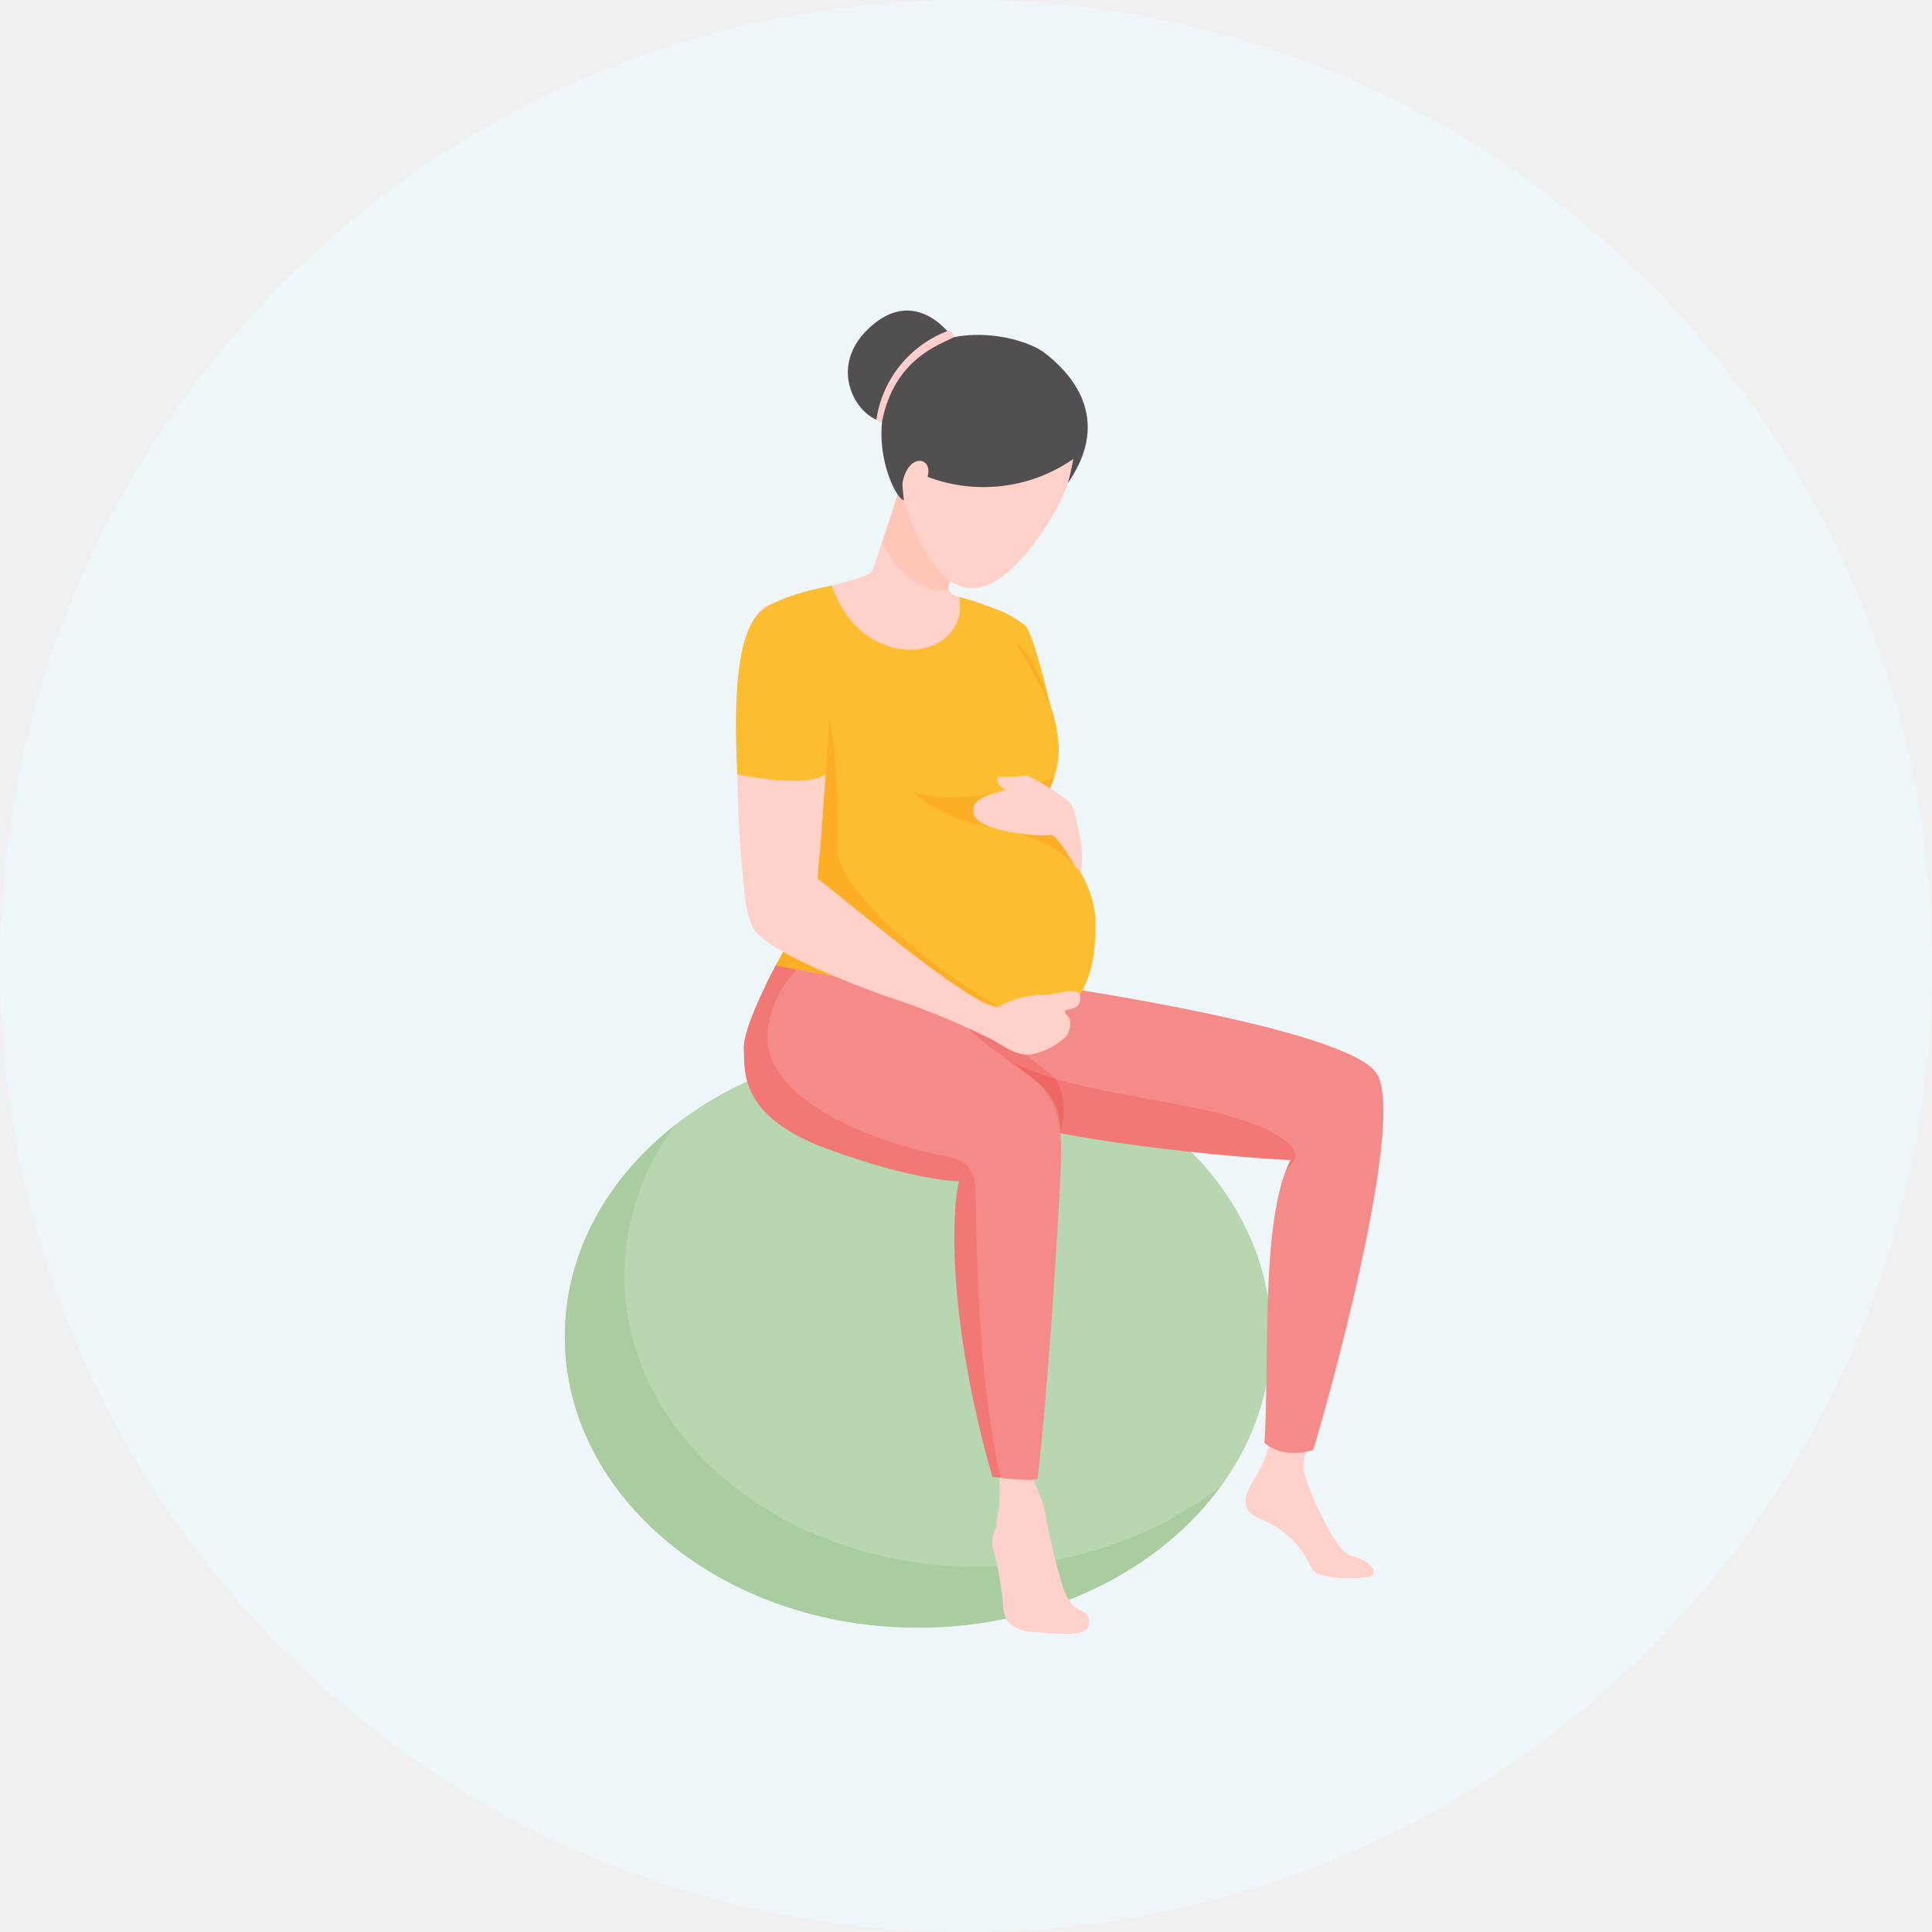
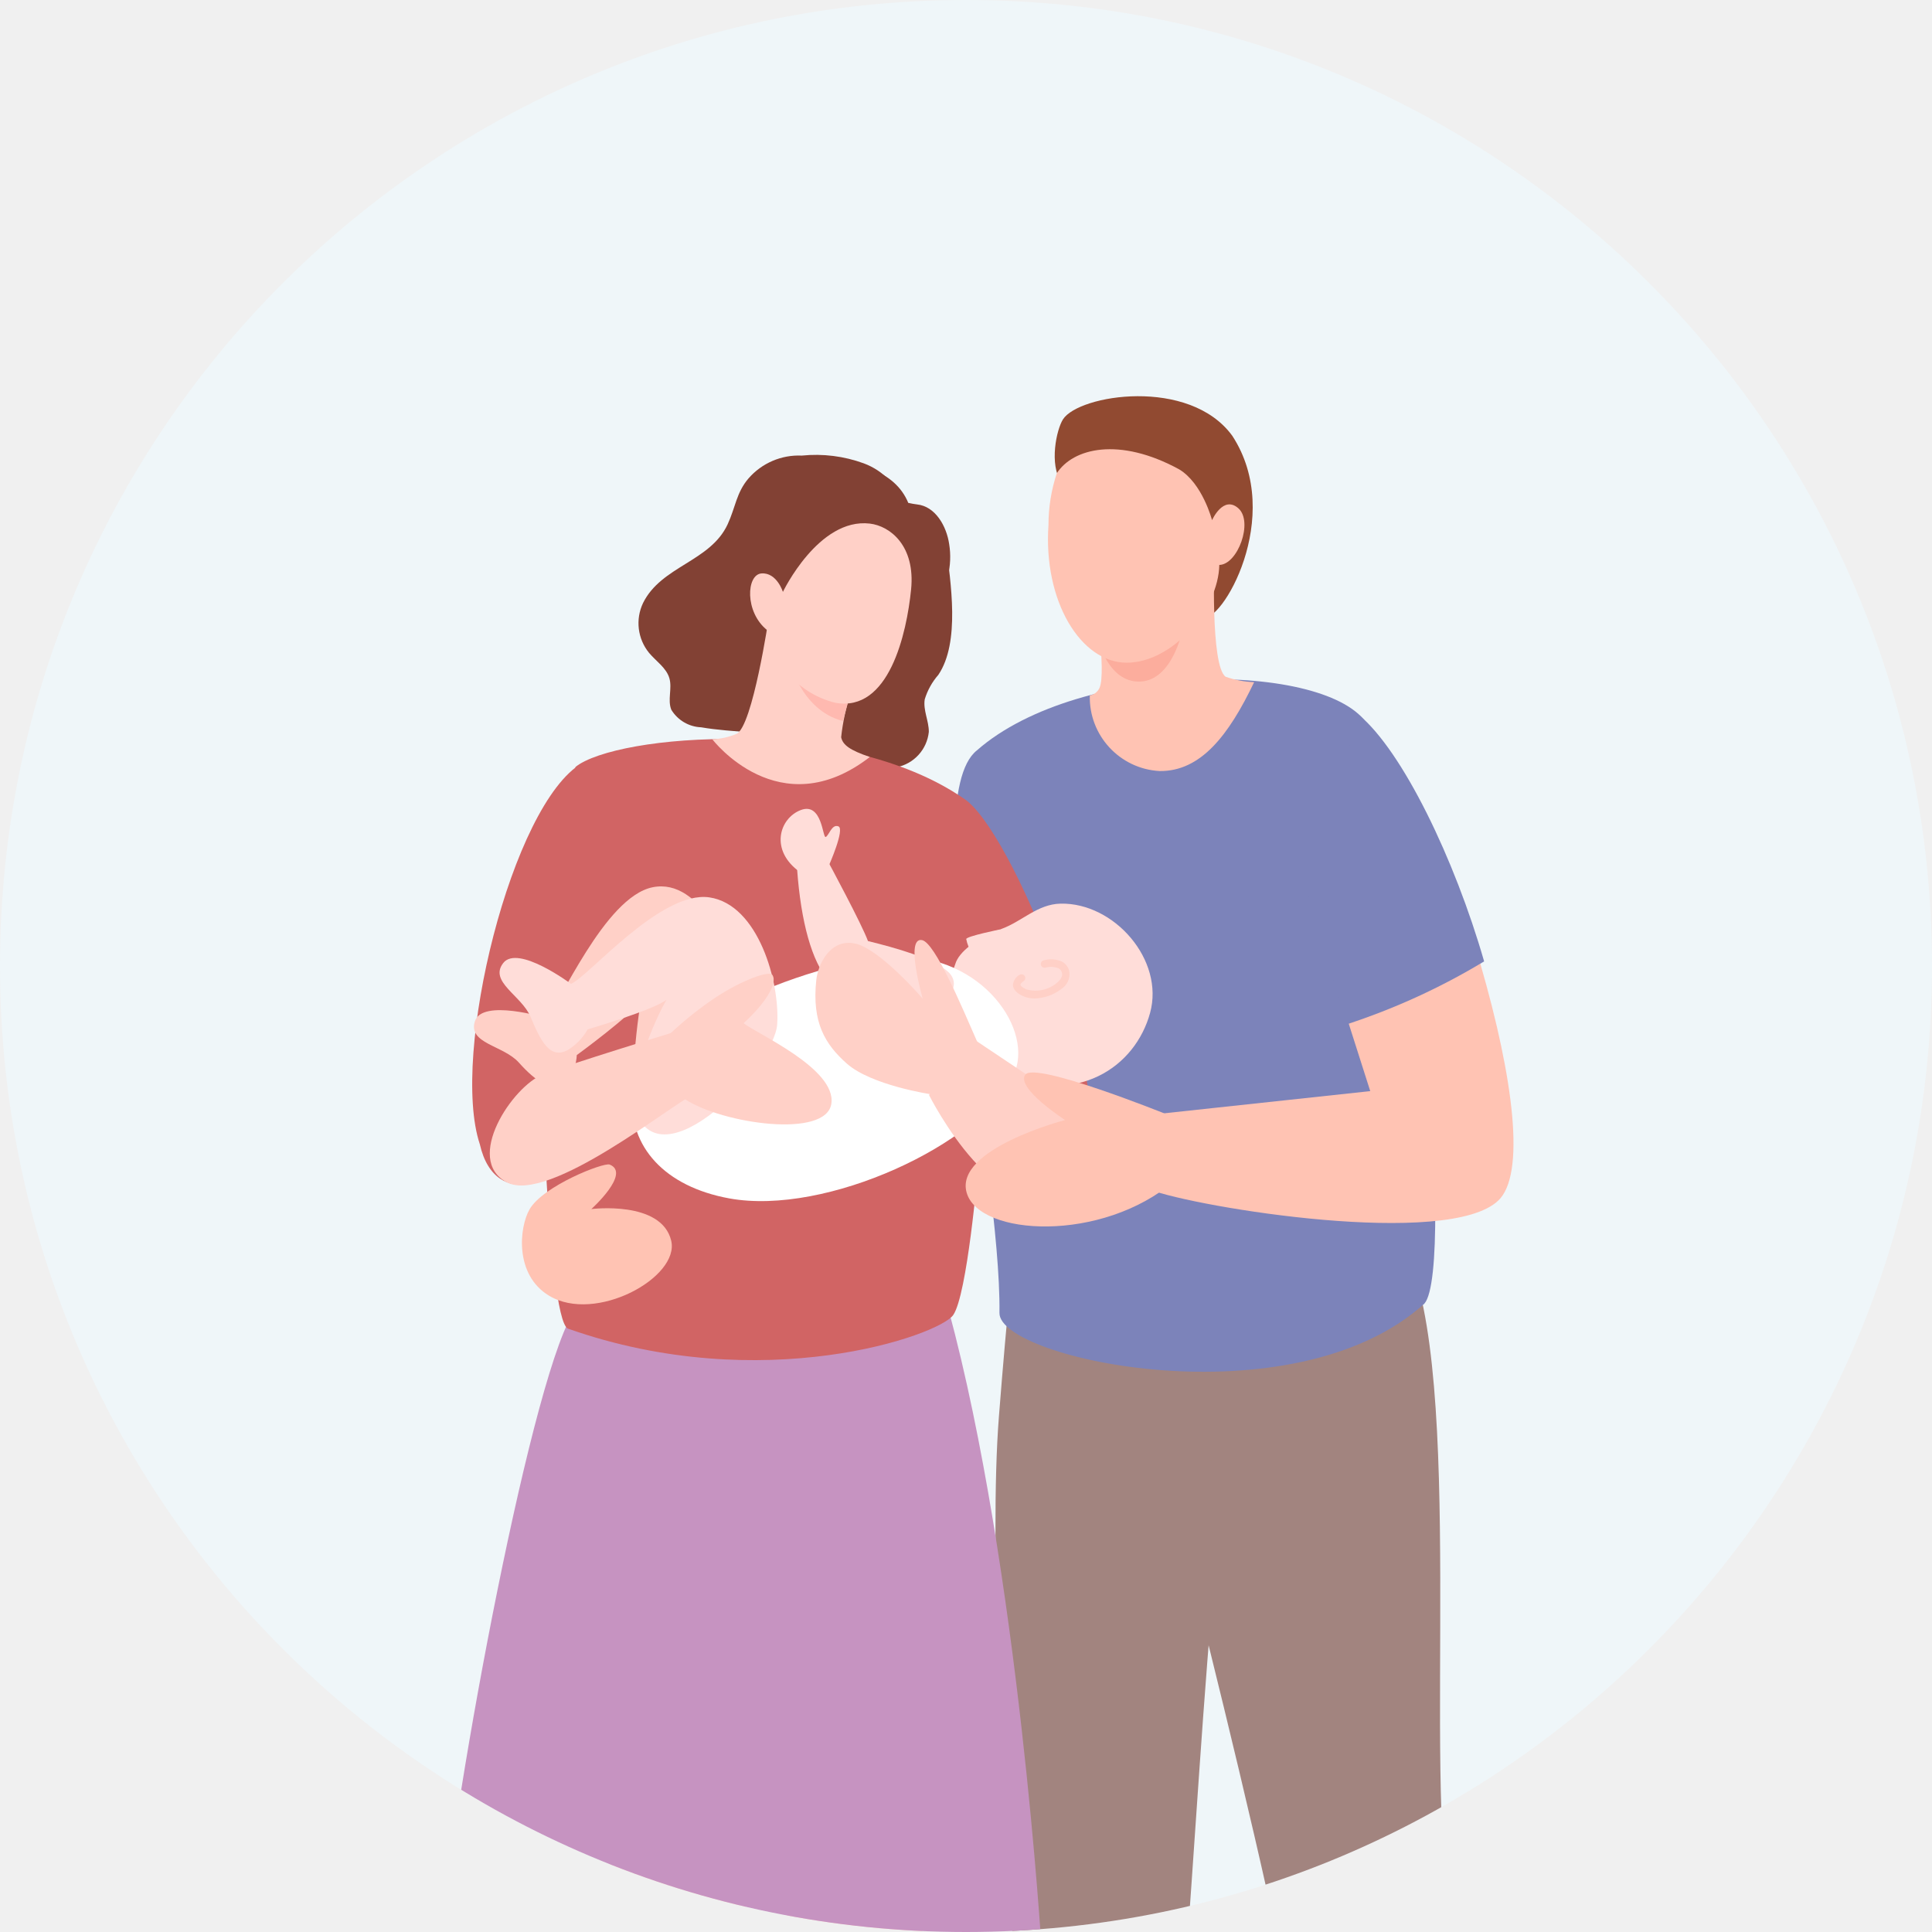
- <svg xmlns="http://www.w3.org/2000/svg" viewBox="0 0 160 160">
-   <g style="isolation:isolate">
-     <g id="f928744a-f2e5-4f0f-b318-e39a73d4619b" data-name="レイヤー 1">
-       <circle cx="80" cy="80" r="80" style="fill:#eff6f9" />
-       <path d="M74.73,39.715s-2.092,6.635-2.502,7.55c-.41.915-8.131,1.945-9.25,3.394,2.126,4.843.671,10.372,13.539,10.105,8.951-.038,9.548-2.669,9.585-3.203A27.264,27.264,0,0,0,84.536,52.032c-.448-.763-3.189-2.225-4.588-2.479-1.964-.356-1.442-1.093-.92-2.084C78.544,45.638,74.73,39.715,74.73,39.715Z" style="fill:#ffd1c8" />
-       <path d="M78.582,48.849c-.124-.37.16-.836.446-1.38-.485-1.83-4.298-7.753-4.298-7.753s-.936,2.97-1.679,5.21C74.201,47.194,76.046,49.126,78.582,48.849Z" style="fill:#ffdcc8;opacity:0.4;mix-blend-mode:multiply" />
-       <ellipse cx="76.02" cy="110.68" rx="29.241" ry="24.113" style="fill:#b8d6b0" />
-       <ellipse cx="76.02" cy="110.68" rx="29.241" ry="24.113" style="fill:#b8d6b0" />
-       <path d="M80.941,129.762c-16.149,0-29.241-10.796-29.241-24.113A20.953,20.953,0,0,1,55.902,93.191c-5.615,4.394-9.123,10.602-9.123,17.489,0,13.317,13.092,24.113,29.241,24.113,10.621,0,19.917-4.67,25.039-11.655A32.68,32.68,0,0,1,80.941,129.762Z" style="fill:#b8d6b0;opacity:0.3;mix-blend-mode:multiply" />
-       <path d="M82.718,121.928a15.65,15.65,0,0,1,0,3.066,4.621,4.621,0,0,0-.168,1.404,2.406,2.406,0,0,0-.252,2.063,27.479,27.479,0,0,1,.784,4.613c.056,1.117.673,2.005,2.69,2.091,2.018.086,4.568.544,4.427-.888-.14-1.433-1.317-.115-2.242-3.066a57.735,57.735,0,0,1-1.513-6.475,22.405,22.405,0,0,0-1.345-3.151Z" style="fill:#ffd1c8" />
-       <path d="M105.261,118.681a8.726,8.726,0,0,1-1.143,3.421c-.959,1.486-1.753,2.984.392,3.734a7.889,7.889,0,0,1,4.119,4.039c.395,1.039,4.345.865,4.853.692.508-.173.508-1.183-1.693-1.76-1.298-.346-3.842-6.3-3.842-7.223a14.802,14.802,0,0,1,.464-2.685Z" style="fill:#ffd1c8" />
-       <path d="M87.035,81.622s24.243,3.47,26.928,7.207-4.401,28.751-5.222,31.268c-2.685.763-4.028-.61-4.028-.61.448-6.482-.373-18.532,2.163-23.413-6.49-.305-22.9-2.059-26.779-4.499-3.879-2.44-7.146-5.11-6.93-9.952C77.996,82.524,87.035,81.622,87.035,81.622Z" style="fill:#f58b88" />
-       <path d="M105.336,93.757C97.703,89.817,81.409,91.684,78.183,82.018a30.815,30.815,0,0,1-5.015-.396c-.216,4.843,3.051,7.512,6.93,9.952,3.879,2.44,20.289,4.195,26.779,4.499a8.724,8.724,0,0,0-.382.86c.226-.252.429-.529.632-.737C107.723,94.977,106.119,94.266,105.336,93.757Z" style="fill:#f58b88;opacity:0.3;mix-blend-mode:multiply" />
-       <path d="M87.371,33.805s4.14,2.745-1.119,10.334S77.562,49.019,75.1,42.27C72.638,35.521,83.119,29.801,87.371,33.805Z" style="fill:#ffd1c8" />
-       <path d="M88.886,38.01a13.031,13.031,0,0,1-12.071,1.477c.485-1.678-1.622-2.029-2.079.53,0,.464.118,1.392.118,1.392-.612.118-3.484-5.354-.575-10.273s10.145-3.508,12.233-1.907c2.089,1.602,5.695,5.343,1.925,10.773A19.984,19.984,0,0,0,88.886,38.01Z" style="fill:#524f50" />
-       <path d="M68.909,58.786c.261-1.34.21-10.028-4.855-8.83,0,0-2.231.093-2.753,5.622A104.548,104.548,0,0,0,61.706,74.329a18.331,18.331,0,0,1,6.205-1.984C68.019,67.933,68.656,60.083,68.909,58.786Z" style="fill:#ffd1c8" />
-       <path d="M68.881,48.499s-4.374.749-5.903,2.16c-1.529,1.411-2.346,5.085-1.922,13.461,3.923.813,6.64.61,7.321,0-.4,4.687-.364,8.643-1.408,10.677s-3.581,6.762-3.581,6.762c9.2,0,14.571,3.966,19.494,3.813,4.923-.152,8.062-2.39,7.836-9.253-.177-4.118-4.328-7.728-4.615-8.338-.287-.61,1.852-3.305,1.553-6.304-.298-3-1.094-4.169-2.685-6.864-1.591-2.695-2.606-4.16-3.147-4.397-.541-.237-2.402-.785-2.402-.785C80.446,54.612,71.589,56.216,68.881,48.499Z" style="fill:#fdbd31" />
-       <path d="M81.825,50.215a9.118,9.118,0,0,1,3.097,1.601c.746.864,2.025,6.472,2.025,6.472H85.843Z" style="fill:#fdbd31" />
-       <path d="M78.866,27.928s-2.97-4.413-6.885-.767c-3.915,3.646-.393,8.258,1.677,7.702C75.728,34.307,78.866,27.928,78.866,27.928Z" style="fill:#524f50" />
-       <path d="M64.247,79.955S61.524,84.939,61.599,86.846s-.373,5.643,6.937,8.313c7.31,2.669,10.891,2.669,10.891,2.669-.597,2.135-1.044,11.211,2.76,24.481,3.655.458,3.74.142,3.74.142.82-6.711,1.73-21.114,1.929-25.995.199-4.881-.796-6.405-4.774-8.948-3.978-2.543-5.085-4.983-5.085-4.983Z" style="fill:#f58b88" />
-       <path d="M80.777,98.504c-.038-1.887-1.021-2.472-2.543-2.763-4.168-.799-11.78-3.253-14.073-7.474-1.31-2.232-.377-5.766,1.851-7.982l-1.765-.33S61.524,84.939,61.599,86.846s-.373,5.643,6.937,8.313c7.31,2.669,10.891,2.669,10.891,2.669-.597,2.135-1.044,11.211,2.76,24.481.24.03.464.057.674.08C81.081,114.618,80.903,104.846,80.777,98.504Z" style="fill:#f58b88;opacity:0.3;mix-blend-mode:multiply" />
-       <path d="M78.983,27.927s-.069-.629-.527-.507a9.312,9.312,0,0,0-5.879,7.333c.292.358.473.137.473.137C74.106,29.594,77.954,28.522,78.983,27.927Z" style="fill:#fececc" />
-       <path d="M87.81,93.851a4.885,4.885,0,0,0-2.008-4.309C83.443,87.741,80.416,85.669,80.158,85.099c1.83.193,4.814,2.176,6.753,3.777S87.81,93.851,87.81,93.851Z" style="fill:#f58b88;opacity:0.3;mix-blend-mode:multiply" />
-       <path d="M68.377,64.12l.333-4.757a55.317,55.317,0,0,1,.634,10.715c-.294,3.497,8.154,10.468,13.252,13.184-2.921.124-14.907-2.887-18.35-3.307,1.853-3.611,3.209-3.931,3.466-7.17C67.94,69.925,68.236,66.399,68.377,64.12Z" style="fill:#fdbd31;opacity:0.3;mix-blend-mode:multiply" />
-       <path d="M88.338,83.635c.186-.038,1.274-.119,1.125-1.11-.149-.992-2.204-.042-2.95-.156a8.181,8.181,0,0,0-3.917,1.042c-2.462-.191-13.578-9.749-14.884-10.626.002-.14.068-1.003.072-1.15-2.137.306-4.057,1.609-6.079,2.694a7.895,7.895,0,0,0,.676,2.565c1.305,2.059,9.175,5.033,12.345,6.063a63.608,63.608,0,0,1,7.311,3.073c.82.381,2.263,1.678,3.68,1.22a5.586,5.586,0,0,0,2.585-1.433c.261-.381.522-1.258.149-1.64C88.079,83.796,88.152,83.673,88.338,83.635Z" style="fill:#ffd1c8" />
-       <path d="M87.285,64.42s-7.444,2.683-11.696,1.158c5.056,4.385,9.193,1.602,13.787,6.456C86.231,67.837,86.474,66.352,87.285,64.42Z" style="fill:#fdbd31;opacity:0.3;mix-blend-mode:multiply" />
-       <path d="M89.517,72.28a8.572,8.572,0,0,0-.091-3.062c-.362-1.509-.348-2.54-1.247-3.094a20.556,20.556,0,0,0-3.078-1.9,15.143,15.143,0,0,1-2.134.095c-.571-.123-.487.758.308,1.068-1.06.426-3.046.627-2.629,2.059.416,1.432,5.451,1.889,6.325,1.694C87.601,69,89.16,72.194,89.517,72.28Z" style="fill:#ffd1c8" />
-       <path d="M87.049,58.566a54.434,54.434,0,0,0-2.907-5.295C85.566,54.026,86.887,58.074,87.049,58.566Z" style="fill:#fdbd31;opacity:0.3;mix-blend-mode:multiply" />
-     </g>
+ <svg xmlns="http://www.w3.org/2000/svg" id="b2e1f6b5-0611-4a05-b5a0-185d4940f2da" data-name="レイヤー 1" viewBox="0 0 160 160">
+   <defs>
+     <clipPath id="acb4ed45-3cb3-46c6-83a8-a81402a205a3">
+       <circle cx="80" cy="80" r="80" style="fill:none" />
+     </clipPath>
+   </defs>
+   <circle cx="80" cy="80" r="80" style="fill:#eff6f9" />
+   <g style="clip-path:url(#acb4ed45-3cb3-46c6-83a8-a81402a205a3)">
+     <path d="M75.431,118.579s3.37,28.875,2.414,35.388c-1.107,7.546-14.932,45.391-14.932,45.391s4.392,11.638,6.477,12.845c3.867,2.24,3.721,4.611,3.721,4.611s-5.375.922-7.718,0c-2.343-.922-8.407-10.803-8.407-10.803l-.689-5.006,2.147-3.766s1.958-29.679,7.195-39.56l-6.385-34.796" style="fill:#ffc7c0" />
+     <path d="M67.155,122.682s-4.019,28.501-5.466,35.616c-1.447,7.114-3.323,42.246-3.323,42.246s4.548,11.363,5.995,12.055,4.548,3.557,4.238,5.039c-.31,1.482-8.166.556-9.406-.414-1.24-.97-5.469-8.075-5.469-8.075l.301,6.809h-.827s-2.067-6.818-2.067-7.905,2.067-6.225,2.067-6.225-6.941-30.974-2.806-46.784c.414-11.264-4.864-29.788-3.775-37.595" style="fill:#ffd0c7" />
+     <path d="M98.358,103.51l18.019-.022c5.014,10.152,1.46,44.106,3.767,54.533,2.268,10.252.996,40.644-.611,48.215-3.223,1.388-8.87-.001-8.87-.001s-1.476-29.474-4.39-43.433c-2.788-13.352-7.748-32.809-7.748-32.809s-.107.936-.282,2.486C97.849,122.851,98.875,112.915,98.358,103.51Z" style="fill:#a2847f" />
+     <path d="M82.724,117.334c.712-9.089,1.214-13.373,1.214-13.373l15.692-.019c.518,9.405.596,16.956.989,26.584-.744,6.561-1.966,26.561-2.391,31.612-.525,6.245.678,15.242-4.445,43.434-1.749,2.862-9.533.037-9.533.037s.347-33.802-.367-44.931C83.086,148.258,81.887,128.024,82.724,117.334Z" style="fill:#a2847f" />
+     <path d="M74.945,41.983A5.606,5.606,0,0,0,71.535,38.373a11.541,11.541,0,0,0-5.136-.643,5.51,5.51,0,0,0-4.413,1.893c-1.003,1.171-1.079,2.4-1.723,3.791-1.441,3.113-5.488,3.448-7.008,6.524a3.886,3.886,0,0,0,.495,4.127c.583.699,1.439,1.241,1.687,2.109.241.842-.167,1.785.156,2.6a3.031,3.031,0,0,0,2.473,1.458c2.66.458,5.44.301,8.005,1.125,1.368.439,2.629,1.145,3.966,1.666a7.117,7.117,0,0,0,4.218.516,3.33,3.33,0,0,0,2.666-2.929c.007-.911-.487-1.8-.337-2.7a5.535,5.535,0,0,1,1.127-2.024c1.819-2.699,1.021-7.621.628-10.825-.532-.017-.586,1.254-1.053,1.005" style="fill:#824134" />
+     <path d="M47.716,108.389c-3.45,4.242-10.178,40.297-11.213,52.552,18.976,9.74,49.77.628,49.77.628s-1.898-31.617-7.72-53.121" style="fill:#c693c1" />
+     <path d="M80.901,62.144c-5.136,4.054,2.02,34.424,1.87,46.591-.048,3.847,24.324,9.057,35.192-.776,2.588-2.976-.853-41.445-4.658-47.872C110.114,54.695,89.441,54.639,80.901,62.144Z" style="fill:#7c83ba" />
+     <path d="M87.904,39.967c-1.035-1.509-.41-4.399.129-5.24,1.311-2.045,10.459-3.515,14.017,1.359,4.399,6.728-.992,15.72-2.458,15.03" style="fill:#914a31" />
+     <path d="M48.212,63.191c-5.822,3.364-10.933,24.195-8.475,31.57,1.294,5.693,6.987,3.105,8.669,0s4.658-19.408,4.658-19.408" style="fill:#d16464" />
+     <path d="M47.662,63.515c3.364-2.717,22.135-4.291,32.141,2.609C83.771,68.625,92.292,89.813,89.938,95.667c-2.523,6.275-8.96,1.272-8.96,1.272s-.873,10.286-2.038,11.968-15.806,6.814-31.915,1.121c-1.747-.884-2.372-26.351-2.372-26.351" style="fill:#d16464" />
+     <path d="M90.254,57.59A6.111,6.111,0,0,0,96.037,63.855c3.396.035,5.713-2.938,7.824-7.36a8.157,8.157,0,0,1-2.358-.448c-1.285-.896-.926-9.938-.926-9.938l-9.975,2.794s1.061,6.791.448,8.077A1.072,1.072,0,0,1,90.254,57.59Z" style="fill:#ffc3b3" />
+     <path d="M92.314,51.928l-1.37,1.016s.806,3.608,3.488,3.5,3.488-4.246,3.488-4.246Z" style="fill:#fcad9d" />
+     <path d="M97.65,38.867c-4.981-2.717-8.798-1.747-10.133.332a13.663,13.663,0,0,0-.686,4.267c-.444,6.296,2.662,11.416,6.477,11.416s7.595-4.441,7.67-8.097c1.528-.025,2.831-3.581,1.578-4.69s-2.18.983-2.18.983S99.591,40.031,97.65,38.867Z" style="fill:#ffc3b3" />
+     <path d="M122.578,79.752a49.605,49.605,0,0,1-10.998,4.658l1.898,5.952L94.243,92.432a40.828,40.828,0,0,1,.949,6.081c4.011,1.509,24.755,4.873,28.896.906C126.335,97.265,125.395,89.461,122.578,79.752Z" style="fill:#ffc3b3" />
+     <path d="M112.53,59.196,108.26,73.801l3.228,11.043a55.183,55.183,0,0,0,11.421-5.226C120.465,71.127,116.152,62.205,112.53,59.196Z" style="fill:#7c83ba" />
+     <path d="M73.401,41.744c.795-.511,1.611-.07,2.55.031,1.512.162,2.438,1.789,2.657,3.294a6.616,6.616,0,0,1-1.225,5.003,5.092,5.092,0,0,1-4.661,1.941c-.496-.079-1.07-.354-1.092-.855-2.199,2.709-4.172,4.522-7.565,5.334a1.238,1.238,0,0,1-.527.045c-.266-.053-.427-.306-.638-.477-2.716-2.217-3.147-5.191-3.027-8.057a9.014,9.014,0,0,1,1.336-4.671c1.083-1.907,4.349-5.081,8.545-4.95,1.708.053,5.05.863,5.739,4.158" style="fill:#824134" />
+     <path d="M63.673,51.115s-1.337,9.014-2.67,9.658a5.864,5.864,0,0,1-2.01.452s5.539,7.273,13.042,1.465c-1.666-.566-2.244-1.001-2.374-1.638a17.564,17.564,0,0,1,.795-3.656Z" style="fill:#ffd0c7" />
+     <path d="M70.2,58.274l-4.86-3.742s.89,4.266,4.466,5.177C70.062,58.781,70.2,58.274,70.2,58.274Z" style="fill:#ffb9b0" />
+     <path d="M72.034,43.361c1.69.199,3.781,1.845,3.419,5.457s-1.817,10.219-6.292,9.379a7.584,7.584,0,0,1-5.632-6.014c-1.876-1.5-1.722-4.613-.458-4.695s1.766,1.53,1.766,1.53S67.787,42.861,72.034,43.361Z" style="fill:#ffd0c7" />
+     <path d="M79.113,79.839c.29-1.015,1.782-2.159,3.882-2.933,1.639-.604,2.933-2.027,4.83-2.07,4.442-.101,8.626,4.658,7.418,9.057s-5.934,7.887-12.938,5.003C76.439,86.48,79.113,79.839,79.113,79.839Z" style="fill:#ffddd9" />
+     <path d="M82.822,76.971s-2.798.566-2.803.798a3.283,3.283,0,0,0,.474,1.164" style="fill:#ffddd9" />
+     <path d="M85.674,82.687A2.264,2.264,0,0,1,84.717,82.492c-.534-.249-.813-.556-.829-.912a1.053,1.053,0,0,1,.546-.846.311.311,0,1,1,.313.537c-.101.061-.242.198-.238.281.004.059.106.206.471.376a2.755,2.755,0,0,0,2.528-.513c.161-.13.525-.469.445-.817a.598.598,0,0,0-.28-.407,1.736,1.736,0,0,0-1.099-.054.311.311,0,0,1-.171-.597,2.23,2.23,0,0,1,1.586.116,1.221,1.221,0,0,1,.57.803,1.459,1.459,0,0,1-.659,1.44A3.751,3.751,0,0,1,85.674,82.687Z" style="fill:#ffd0c7" />
+     <path d="M61.948,82.534c-1.359-3.558-3.873-9.858-7.892-9.057s-7.739,9.863-8.863,10.816c0,0-5.248-1.599-5.86.271s2.355,1.995,3.639,3.436c1.412,1.585,2.922,2.665,4.076,1.434a3.848,3.848,0,0,0,.719-2.056s4.629-3.38,5.319-4.521c-.526,2.938-1.084,9.452-.194,10.782" style="fill:#ffd0c7" />
+     <path d="M52.352,90.75c-.259,4.205,2.674,7.515,8.043,8.496,8.022,1.466,20.761-4.515,23.526-10.178,1.811-3.709-2.588-10.027-9.639-9.833C66.655,79.445,52.654,85.836,52.352,90.75Z" style="fill:#fff" />
+     <path d="M68.653,71.661s1.33-3.003.783-3.225-.787.758-1.052.878-.284-2.904-2.066-2.229-2.613,3.355-.042,5.157" style="fill:#ffddd9" />
+     <path d="M77.559,82.88c-2.219.618-7.502-.033-8.934-1.663-1.378-1.569-2.292-4.805-2.614-9.252.397-.55,2.596-.557,2.596-.557s2.765,5.122,3.274,6.526c2.309.567,5.496,1.456,6.686,2.592C79.28,81.209,79.208,82.421,77.559,82.88Z" style="fill:#ffddd9" />
+     <path d="M80.364,85.876l9.273,6.21a5.886,5.886,0,0,1-1.509,5.779c-5.175,4.787-11.192-7.181-11.192-7.181" style="fill:#ffd0c7" />
+     <path d="M67.601,81.163c-.377,3.525.741,5.335,2.534,6.923,2.034,1.801,6.944,2.534,6.944,2.534s3.186-1.389,3.845-4.356c-1.236-2.802-3.484-8.212-4.572-8.41-1.423-.259.067,4.854.067,4.854s-3.57-4.161-5.631-4.574S67.737,79.893,67.601,81.163Z" style="fill:#ffd0c7" />
+     <path d="M96.443,92.216s-10.76-4.334-11.537-3.213,3.299,3.752,3.299,3.752-9.186,2.394-8.151,6.016,11.213,4.162,17.208-.97" style="fill:#ffc3b3" />
+     <path d="M52.546,91.785c-.483-1.526,1.164-6.404,2.652-8.992-1.035.841-6.534,2.458-6.534,2.458a4.64,4.64,0,0,1-1.639,1.704c-1.483.803-2.243-.733-3.084-2.739-.746-1.78-3.472-2.911-2.264-4.464s5.607,1.725,5.607,1.725c1.38-.518,7.418-7.763,11.472-7.159s5.845,7.056,5.607,10.523C64.126,88.292,54.616,98.319,52.546,91.785Z" style="fill:#ffddd9" />
+     <path d="M41.958,97.909c3.472,1.865,13.909-6.642,15.461-7.245C57.678,88.335,55.91,85.445,55.91,85.445s-8.884,2.717-10.955,3.536C42.43,89.981,38.417,96.007,41.958,97.909Z" style="fill:#ffd0c7" />
+     <path d="M55.522,85.583a29.128,29.128,0,0,1,3.817-3.029c2.241-1.454,4.382-2.181,4.624-1.817.485.727-.687,2.464-2.383,3.998,1.03.848,7.694,3.756,7.27,6.664s-9.001,1.673-12.116-.363" style="fill:#ffd0c7" />
+     <path d="M43.856,100.152c1.118-1.942,6.138-3.907,6.635-3.708,1.787.715-1.519,3.686-1.519,3.686s5.808-.737,6.613,2.614c.728,3.032-6.254,6.895-10.12,4.557C42.583,105.558,43.007,101.626,43.856,100.152Z" style="fill:#ffc3b3" />
  </g>
</svg>
